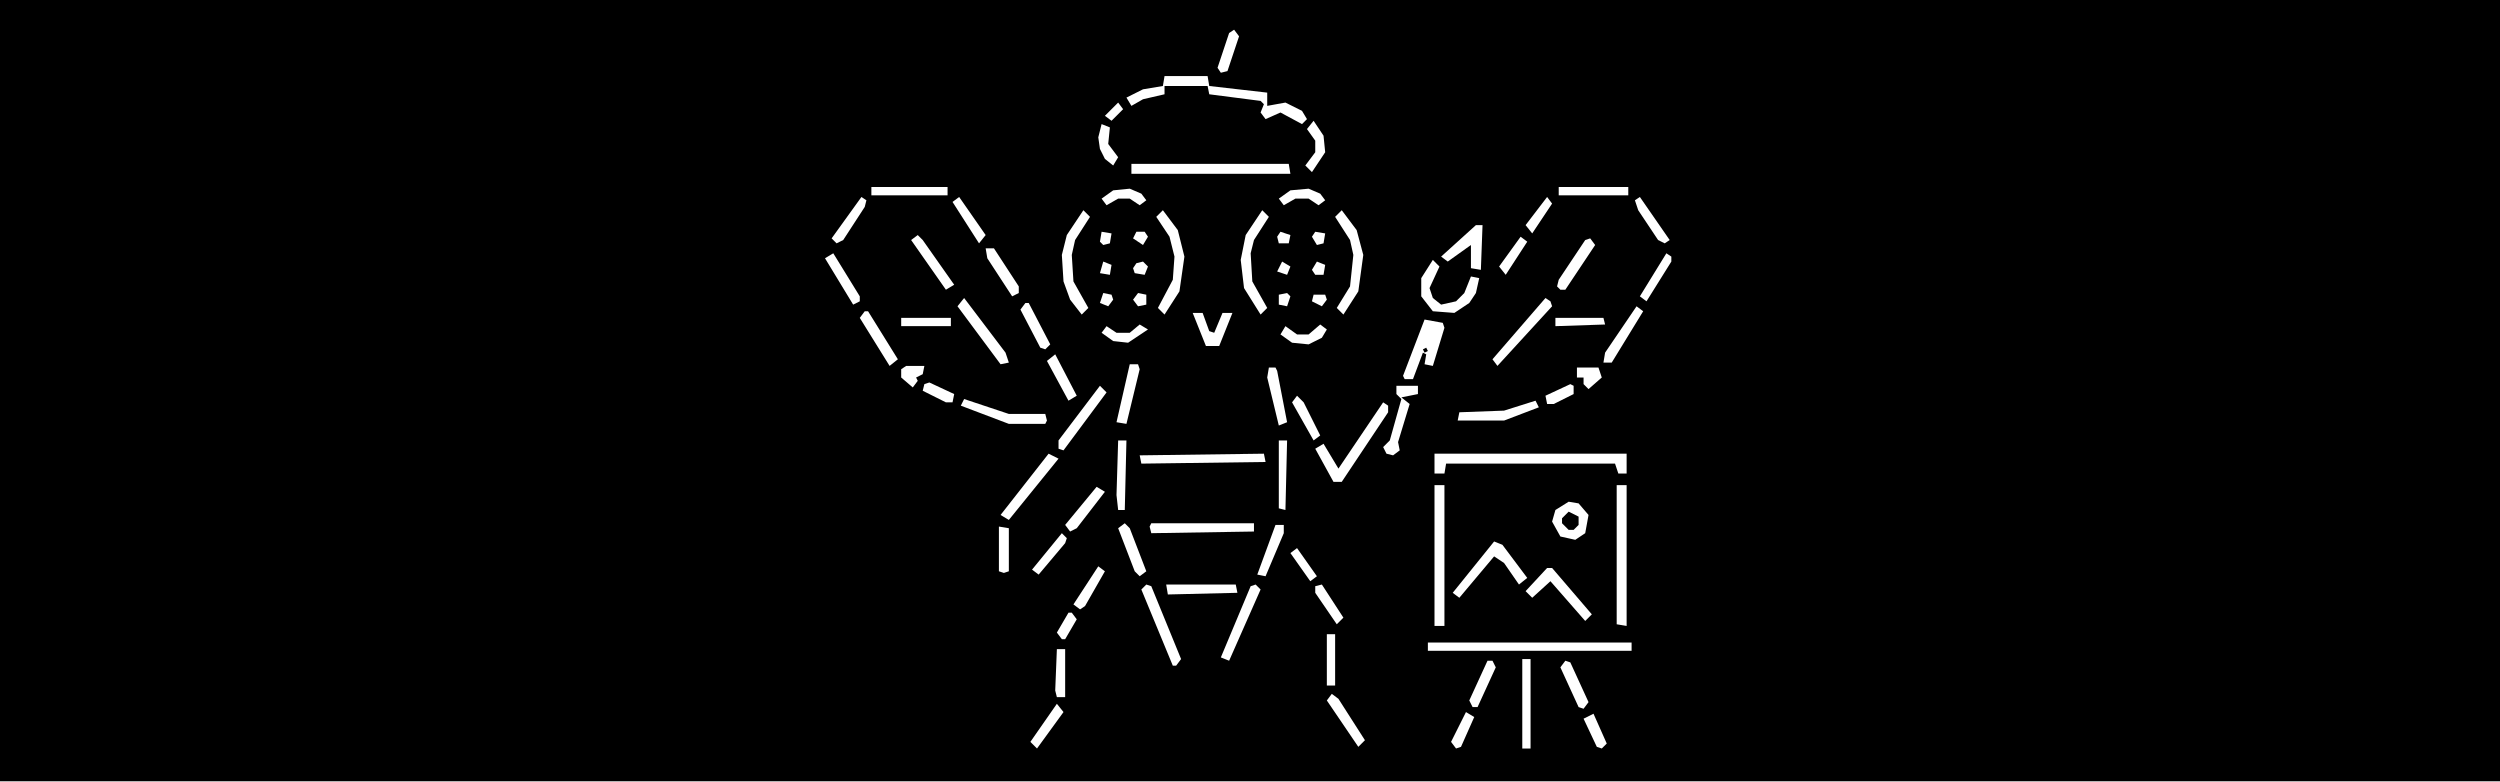
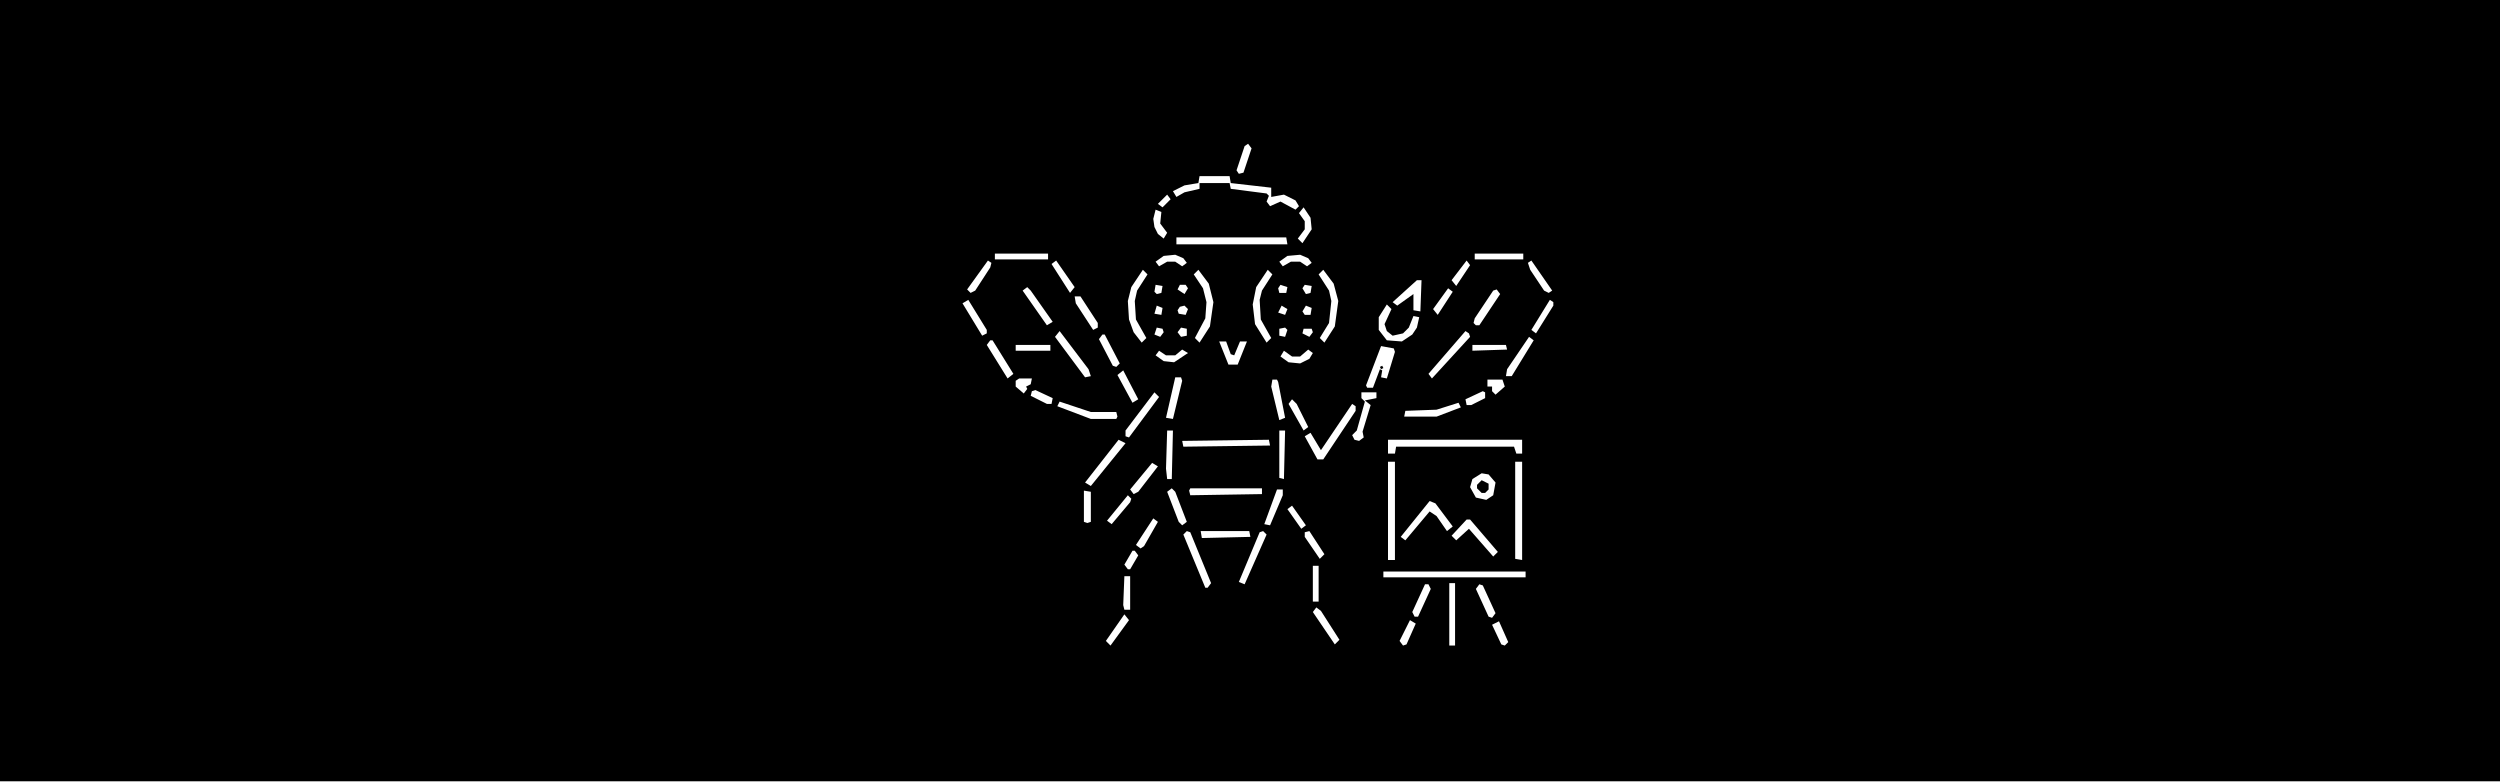
<svg xmlns="http://www.w3.org/2000/svg" viewBox="0 0 1600 500" role="img" aria-label="JPGFLY CLI fly banner">
  <rect width="1600" height="500" fill="#000" />
-   <g transform="translate(528 19) scale(1.06)">
+   <g transform="translate(616 92) scale(0.74)">
    <path fill="#fff" fill-rule="evenodd" d="M458,416 466,433 469,434 472,431 464,413Z M387,412 378,430 381,434 384,433 392,415Z M140,407 124,430 128,434 144,412Z M306,401 303,405 322,433 326,429 310,404Z M447,381 444,385 455,409 458,410 461,406 450,382Z M403,381 400,381 389,405 391,409 394,409 405,385Z M421,380 421,434 426,434 426,380Z M140,374 139,399 140,403 145,403 145,374Z M364,370 364,375 487,375 487,370Z M303,365 303,396 308,396 308,365Z M149,352 147,352 140,364 143,368 145,368 152,356Z M296,336 296,340 309,359 313,355 300,335Z M260,335 257,336 239,379 244,381 263,338Z M206,335 207,341 249,340 248,335Z M194,335 191,338 210,384 212,384 215,380 197,336Z M423,339 427,343 438,333 459,357 463,353 439,325 436,325Z M165,324 150,347 154,350 157,348 169,327Z M285,313 281,316 293,333 297,330Z M424,331 409,311 404,309 379,340 383,343 404,318 410,322 419,335Z M143,304 125,326 129,329 145,310 146,307Z M105,300 105,327 108,328 111,327 111,301Z M277,299 272,299 261,329 266,330 277,304Z M196,300 197,304 259,303 259,298 197,298Z M181,298 177,301 187,327 190,330 194,327 184,301Z M449,285 441,290 439,297 444,306 453,308 459,304 461,293 455,286Z M449,291 455,294 455,299 452,302 449,302 445,298 445,295Z M164,276 145,299 148,303 152,301 169,279Z M478,275 478,359 484,360 484,275Z M368,275 368,360 374,360 374,275Z M368,256 368,268 374,268 375,262 477,262 479,268 484,268 484,256Z M190,257 191,262 266,261 265,256Z M135,256 106,293 111,296 141,259Z M274,248 274,289 278,290 279,248Z M177,248 176,281 177,290 181,290 182,248Z M340,227 337,225 310,265 301,250 296,253 307,273 312,273 340,231Z M431,228 429,224 410,230 383,231 382,236 410,236Z M82,227 111,238 133,238 134,236 133,232 111,232 84,223Z M285,221 282,225 295,248 299,245 289,225Z M358,215 345,215 345,220 348,223 341,248 337,252 339,256 343,257 347,254 346,249 353,226 348,222 358,220Z M166,215 141,248 141,253 144,254 170,219Z M452,215 450,214 435,221 436,226 440,226 452,220Z M60,214 59,218 73,225 77,225 78,220 63,213Z M454,204 454,210 458,210 458,214 461,217 469,210 467,204Z M268,204 267,210 274,239 279,237 273,206 272,204Z M60,203 49,203 46,205 46,210 53,216 56,212 55,210 59,208Z M189,202 184,202 176,237 182,238 190,205Z M139,196 134,200 147,224 152,221Z M303,181 299,178 292,184 285,184 278,179 275,184 282,189 292,190 300,186Z M195,181 190,178 184,183 176,183 170,179 167,183 174,188 183,189Z M441,174 441,179 471,178 470,174Z M373,177 362,175 349,209 350,211 355,211 361,195 363,196 362,202 367,203 374,180Z M361,193 363,192 364,194 362,195Z M46,174 46,179 76,179 76,174Z M222,171 230,191 238,191 246,171 240,171 235,183 232,182 228,171Z M24,170 21,174 39,203 44,199 26,170Z M490,167 471,195 470,201 475,201 494,170Z M121,165 118,169 130,192 133,193 136,190 123,165Z M438,164 435,162 403,199 406,203 439,167Z M80,167 106,202 111,201 109,195 84,162Z M295,160 294,164 300,167 303,163 302,160Z M274,160 274,166 279,167 281,161 279,159Z M189,159 186,163 189,167 194,166 194,160Z M168,159 166,165 171,167 174,163 173,160Z M297,140 294,145 296,148 301,148 302,142Z M276,140 273,146 279,148 281,143Z M188,141 186,144 187,147 193,148 195,143 192,140Z M168,140 166,147 172,148 173,142Z M367,139 360,150 360,161 367,170 380,171 389,165 393,159 395,150 390,149 386,159 381,164 372,166 367,162 365,156 371,143Z M508,135 492,161 496,164 511,140 511,137Z M5,135 0,138 17,166 21,164 21,161Z M97,132 98,138 113,161 117,159 117,155 102,132Z M462,126 459,127 443,151 442,155 444,157 447,157 465,130Z M420,125 407,143 411,148 424,128Z M52,127 73,157 78,154 59,127 56,124Z M296,122 294,125 297,130 301,129 302,123Z M275,122 273,125 274,129 280,129 281,124Z M188,122 186,126 192,130 195,125 193,122Z M167,122 166,128 168,130 172,129 173,123Z M397,118 393,118 372,137 376,140 390,130 390,144 396,145Z M312,109 308,113 317,127 319,136 317,155 309,168 313,172 322,158 325,136 321,121Z M264,109 254,124 251,139 253,156 263,172 267,168 258,152 257,135 259,127 268,113Z M204,109 200,113 208,125 211,137 210,151 201,168 205,172 214,158 217,137 213,121Z M156,109 146,124 143,136 144,152 148,163 155,172 159,168 150,152 149,136 151,127 160,113Z M492,101 489,103 491,109 503,127 507,129 510,127Z M436,101 423,118 427,123 439,105Z M81,101 77,104 93,129 97,124Z M22,101 4,126 7,129 11,127 24,107 25,103Z M274,102 277,106 284,102 292,102 298,106 302,103 299,99 292,96 281,97Z M167,102 170,106 177,102 184,102 190,106 194,103 191,99 184,96 174,97Z M443,95 443,100 485,100 485,95Z M28,95 28,100 74,100 74,95Z M185,81 185,87 281,87 280,81Z M167,57 165,65 166,72 169,78 174,82 177,77 171,69 172,59Z M295,55 291,60 296,67 296,74 290,82 294,86 302,74 301,64Z M177,44 169,52 173,55 180,48Z M182,41 185,46 192,42 205,39 205,34 231,34 232,39 263,43 265,45 263,50 266,54 275,50 288,57 291,54 288,49 278,44 267,46 267,38 232,34 231,28 205,28 204,34 192,36Z M247,0 244,2 237,23 239,26 243,25 250,4Z" />
  </g>
</svg>
